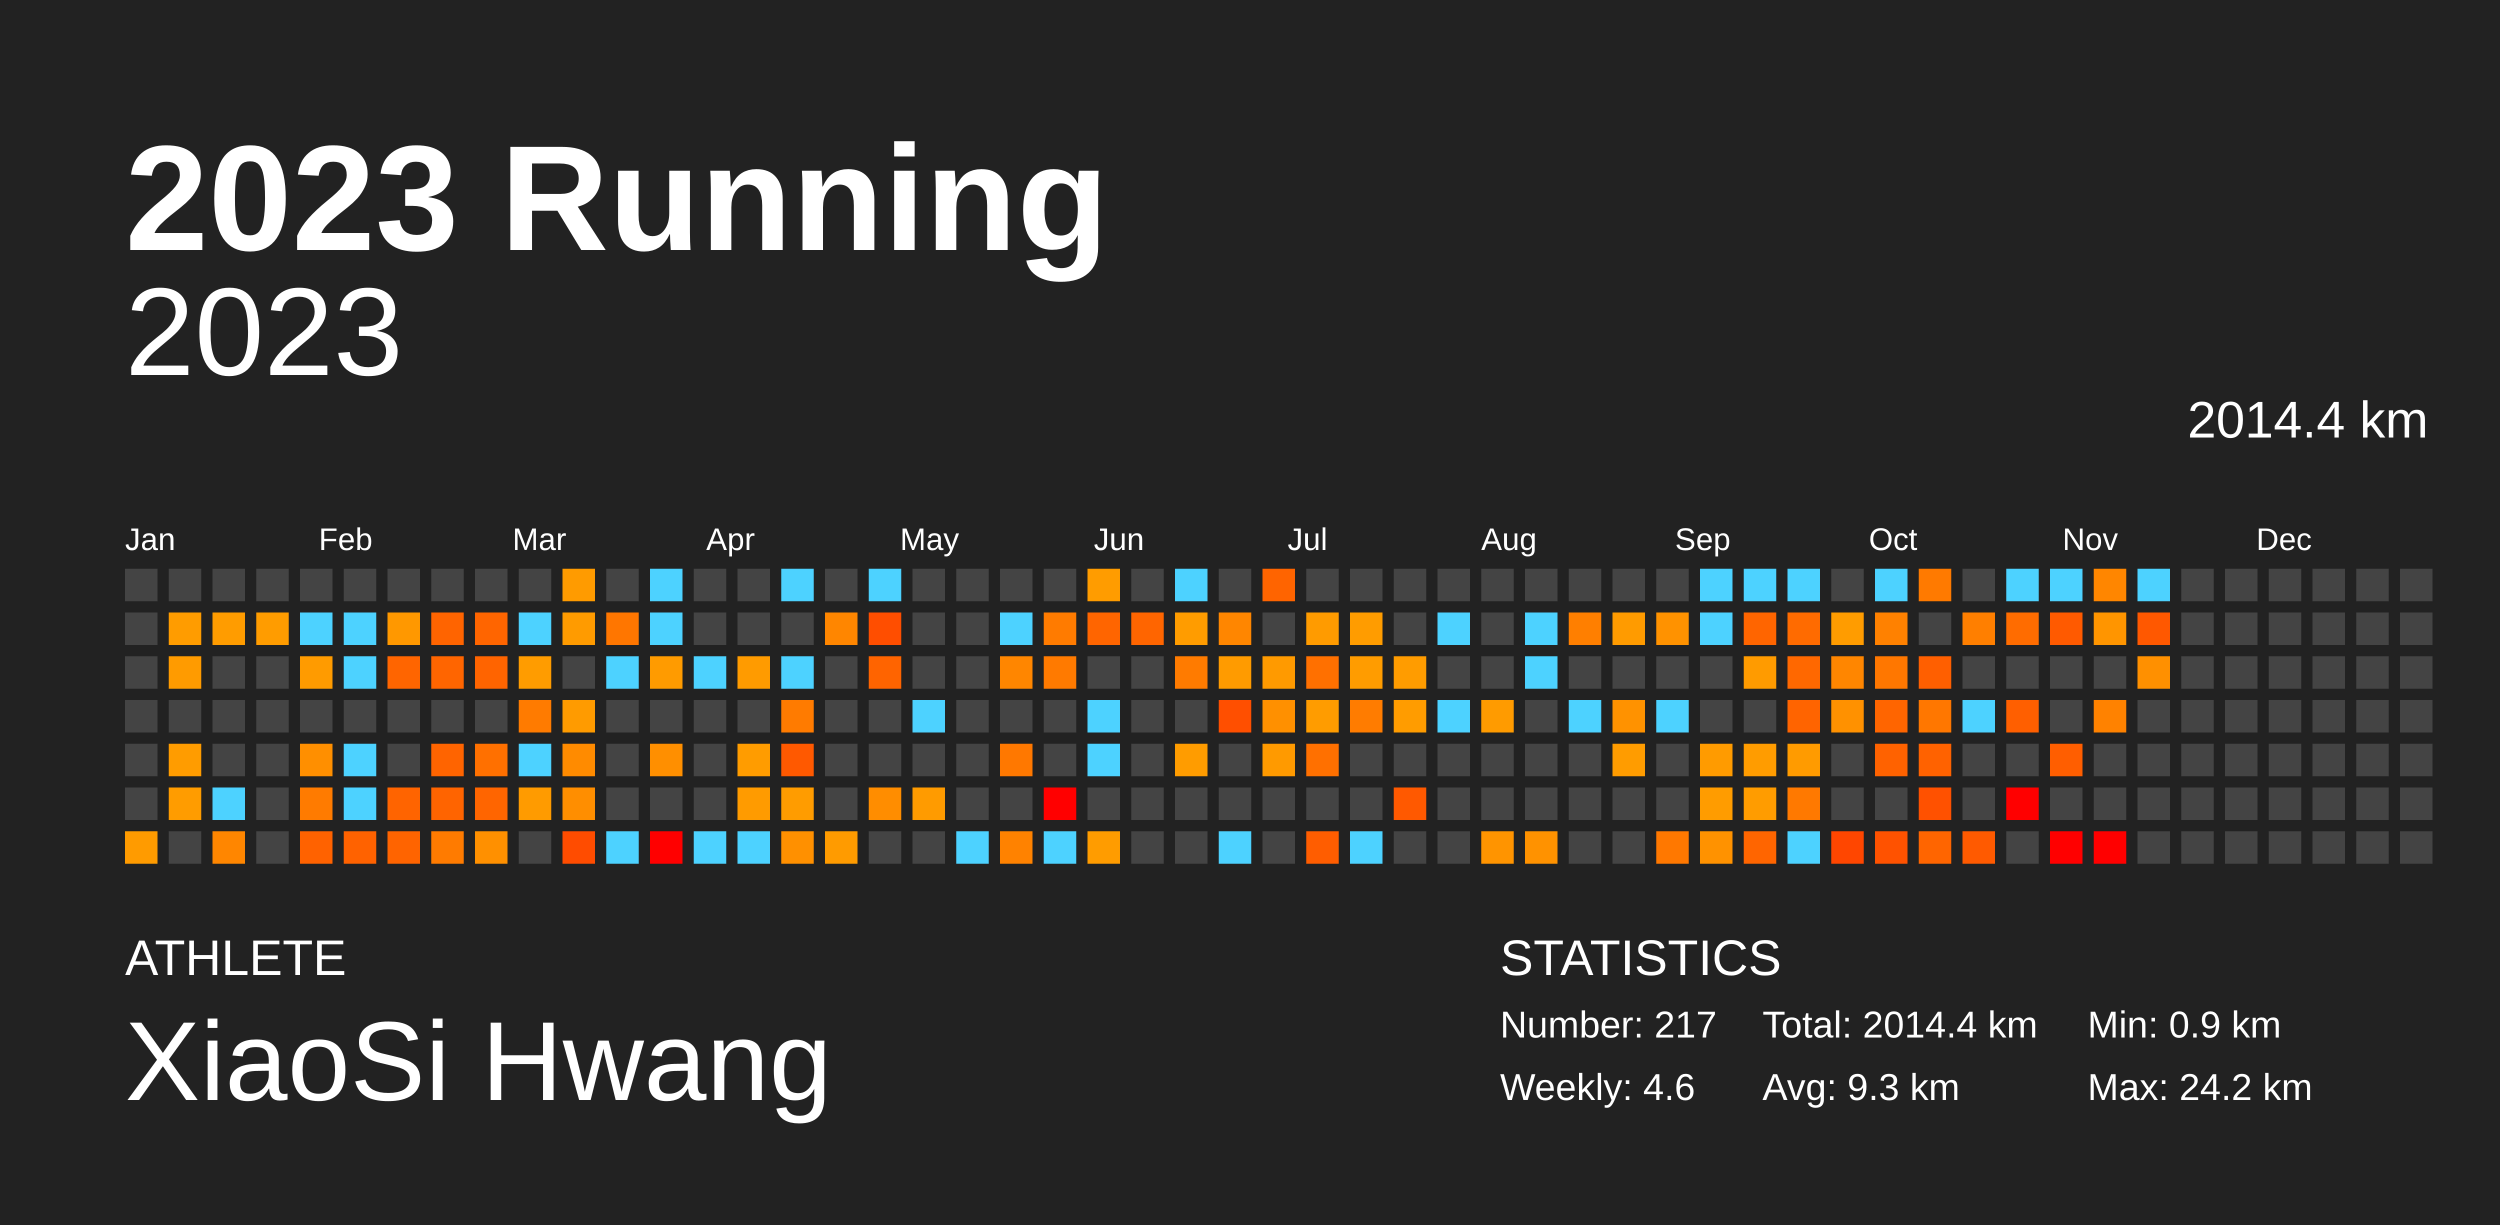
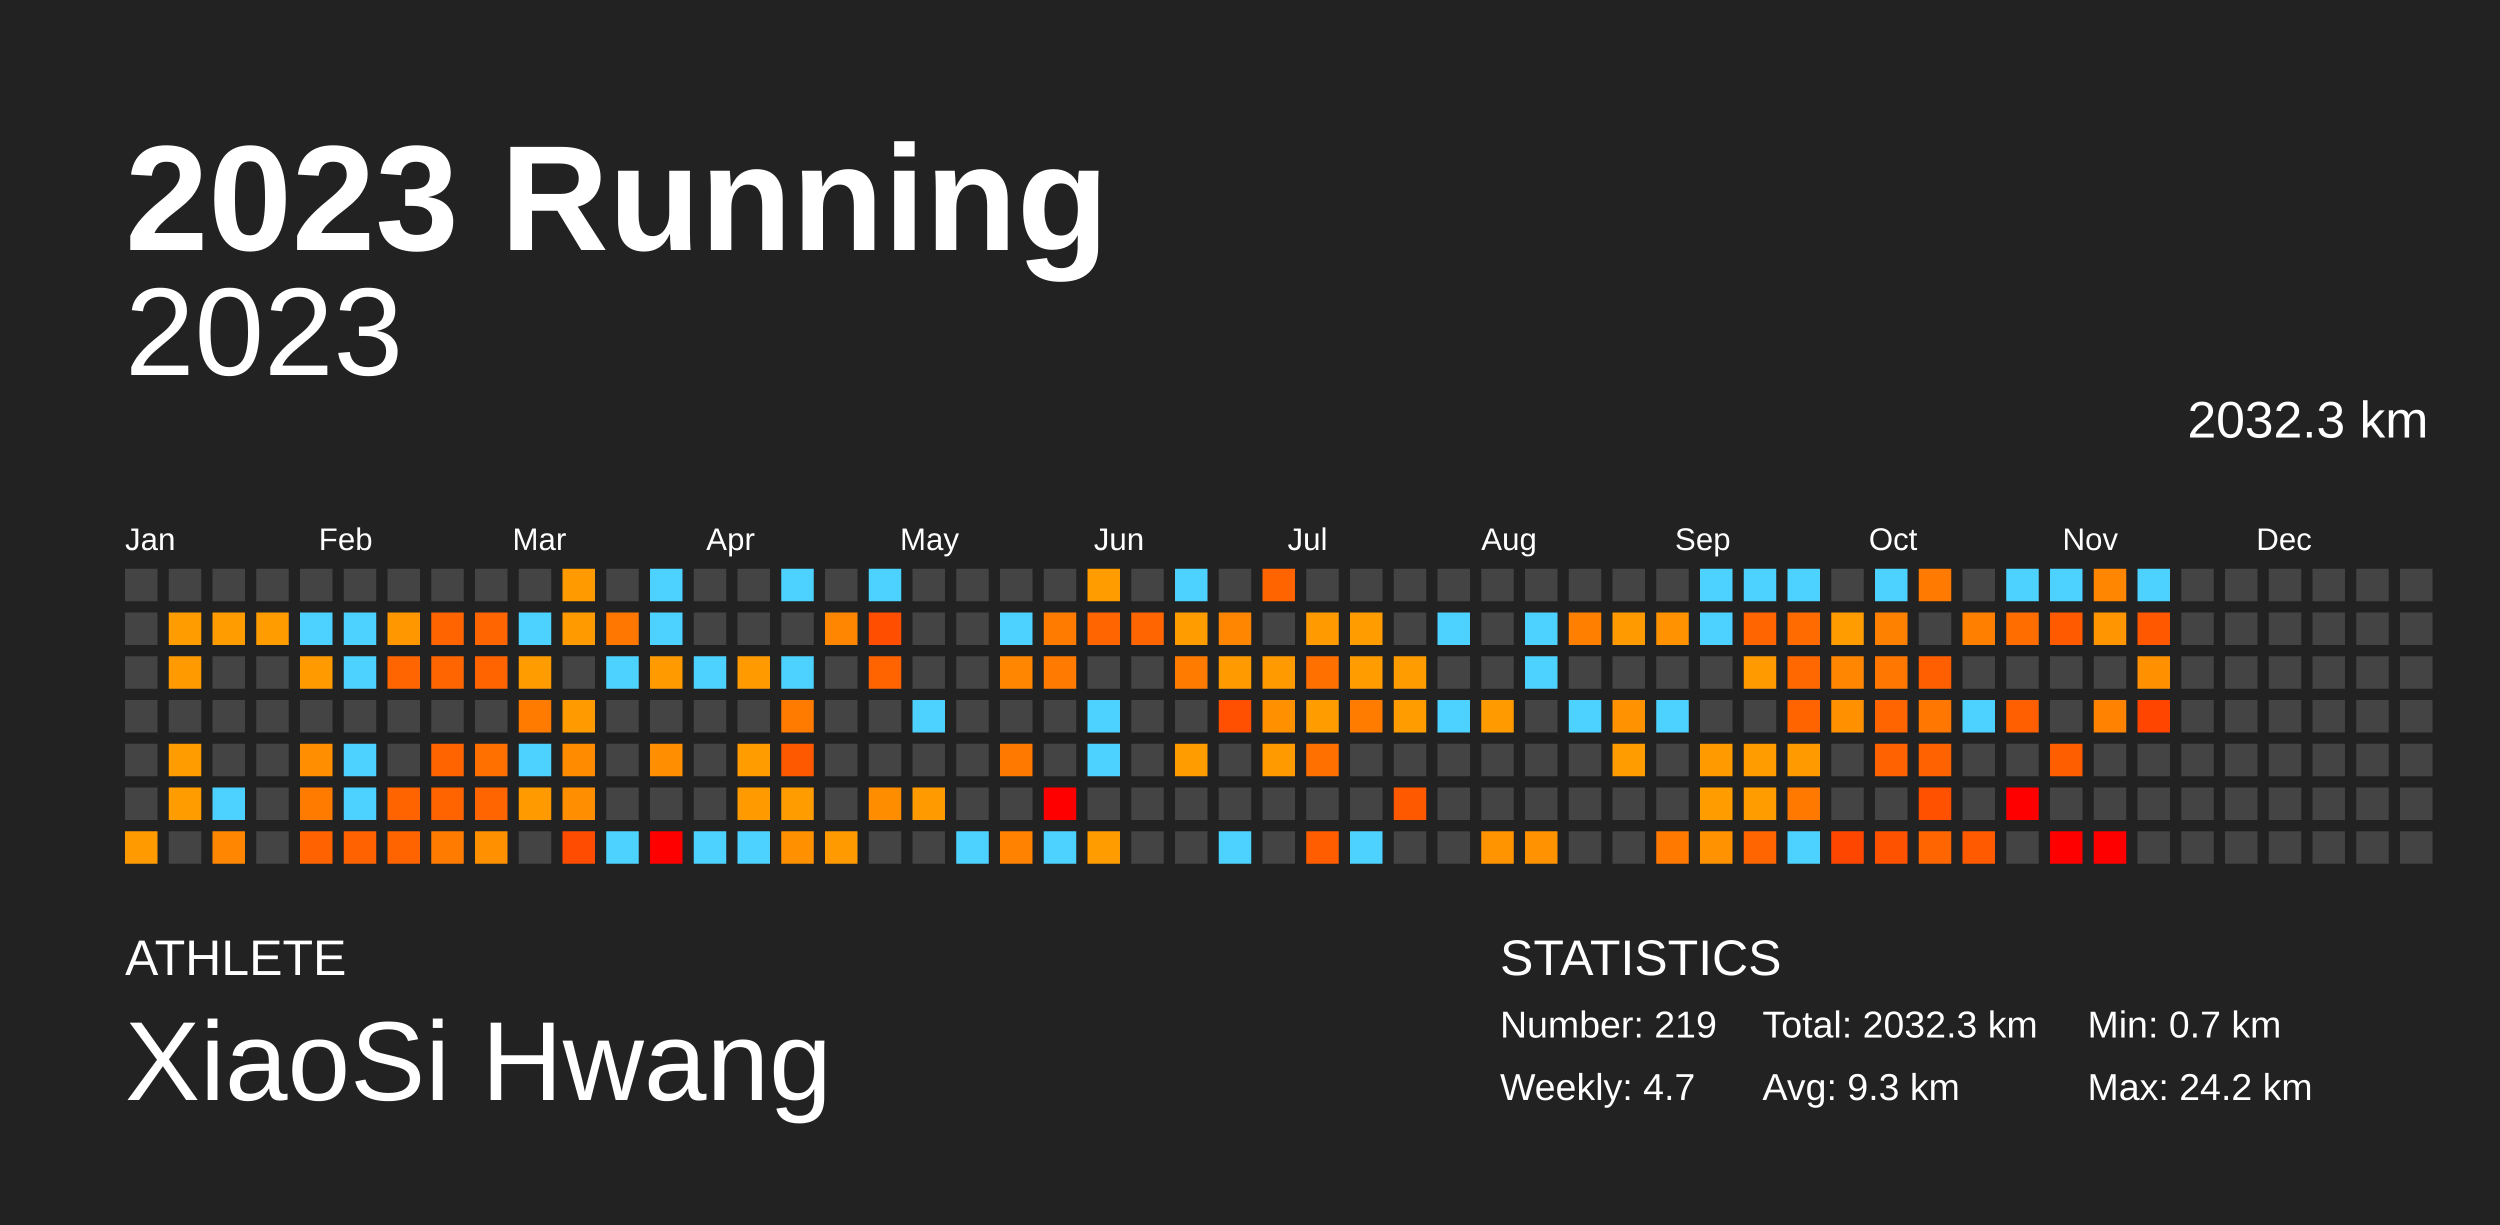
<svg xmlns="http://www.w3.org/2000/svg" baseProfile="full" height="98mm" version="1.1" viewBox="0,0,200,98" width="200mm">
  <defs />
  <rect fill="#222222" height="98" width="200" x="0" y="0" />
  <text fill="#FFFFFF" style="font-size:12px; font-family:Arial; font-weight:bold;" x="10" y="20">2023 Running</text>
  <text fill="#FFFFFF" style="font-size:4px; font-family:Arial" x="10" y="78">ATHLETE</text>
  <text fill="#FFFFFF" style="font-size:9px; font-family:Arial" x="10" y="88">XiaoSi Hwang</text>
  <text fill="#FFFFFF" style="font-size:4px; font-family:Arial" x="120" y="78">STATISTICS</text>
-   <text fill="#FFFFFF" style="font-size:3px; font-family:Arial" x="120" y="83">Number: 217</text>
-   <text fill="#FFFFFF" style="font-size:3px; font-family:Arial" x="120" y="88">Weekly: 4.6</text>
-   <text fill="#FFFFFF" style="font-size:3px; font-family:Arial" x="141" y="83">Total: 2014.4 km</text>
+   <text fill="#FFFFFF" style="font-size:3px; font-family:Arial" x="120" y="83">Number: 219</text>
+   <text fill="#FFFFFF" style="font-size:3px; font-family:Arial" x="120" y="88">Weekly: 4.7</text>
+   <text fill="#FFFFFF" style="font-size:3px; font-family:Arial" x="141" y="83">Total: 2032.3 km</text>
  <text fill="#FFFFFF" style="font-size:3px; font-family:Arial" x="141" y="88">Avg: 9.3 km</text>
-   <text fill="#FFFFFF" style="font-size:3px; font-family:Arial" x="167" y="83">Min: 0.9 km</text>
+   <text fill="#FFFFFF" style="font-size:3px; font-family:Arial" x="167" y="83">Min: 0.7 km</text>
  <text fill="#FFFFFF" style="font-size:3px; font-family:Arial" x="167" y="88">Max: 24.2 km</text>
  <text alignment-baseline="hanging" fill="#FFFFFF" style="font-size:10.0px; font-family:Arial;" x="10" y="30">2023</text>
-   <text alignment-baseline="hanging" fill="#FFFFFF" style="font-size:4.125px; font-family:Arial;" x="175" y="35">2014.4 km</text>
+   <text alignment-baseline="hanging" fill="#FFFFFF" style="font-size:4.125px; font-family:Arial;" x="175" y="35">2032.3 km</text>
  <text fill="#FFFFFF" style="font-size:2.5px; font-family:Arial" x="10.0" y="44">Jan</text>
  <text fill="#FFFFFF" style="font-size:2.5px; font-family:Arial" x="25.5" y="44">Feb</text>
  <text fill="#FFFFFF" style="font-size:2.5px; font-family:Arial" x="41.0" y="44">Mar</text>
  <text fill="#FFFFFF" style="font-size:2.5px; font-family:Arial" x="56.5" y="44">Apr</text>
  <text fill="#FFFFFF" style="font-size:2.5px; font-family:Arial" x="72.0" y="44">May</text>
  <text fill="#FFFFFF" style="font-size:2.5px; font-family:Arial" x="87.5" y="44">Jun</text>
  <text fill="#FFFFFF" style="font-size:2.5px; font-family:Arial" x="103.0" y="44">Jul</text>
  <text fill="#FFFFFF" style="font-size:2.5px; font-family:Arial" x="118.5" y="44">Aug</text>
  <text fill="#FFFFFF" style="font-size:2.5px; font-family:Arial" x="134.0" y="44">Sep</text>
  <text fill="#FFFFFF" style="font-size:2.5px; font-family:Arial" x="149.5" y="44">Oct</text>
  <text fill="#FFFFFF" style="font-size:2.5px; font-family:Arial" x="165.0" y="44">Nov</text>
  <text fill="#FFFFFF" style="font-size:2.5px; font-family:Arial" x="180.5" y="44">Dec</text>
  <rect fill="#444444" height="2.6" width="2.6" x="10.0" y="45.5" />
  <rect fill="#444444" height="2.6" width="2.6" x="10.0" y="49.0" />
  <rect fill="#444444" height="2.6" width="2.6" x="10.0" y="52.5" />
  <rect fill="#444444" height="2.6" width="2.6" x="10.0" y="56.0" />
  <rect fill="#444444" height="2.6" width="2.6" x="10.0" y="59.5" />
  <rect fill="#444444" height="2.6" width="2.6" x="10.0" y="63.0" />
  <rect fill="#ff9b00" height="2.6" width="2.6" x="10.0" y="66.5" />
  <rect fill="#444444" height="2.6" width="2.6" x="13.5" y="45.5" />
  <rect fill="#ff9c00" height="2.6" width="2.6" x="13.5" y="49.0" />
  <rect fill="#ff9b00" height="2.6" width="2.6" x="13.5" y="52.5" />
  <rect fill="#444444" height="2.6" width="2.6" x="13.5" y="56.0" />
  <rect fill="#ff9c00" height="2.6" width="2.6" x="13.5" y="59.5" />
  <rect fill="#ff9c00" height="2.6" width="2.6" x="13.5" y="63.0" />
  <rect fill="#444444" height="2.6" width="2.6" x="13.5" y="66.5" />
  <rect fill="#444444" height="2.6" width="2.6" x="17.0" y="45.5" />
  <rect fill="#ff9c00" height="2.6" width="2.6" x="17.0" y="49.0" />
  <rect fill="#444444" height="2.6" width="2.6" x="17.0" y="52.5" />
  <rect fill="#444444" height="2.6" width="2.6" x="17.0" y="56.0" />
  <rect fill="#444444" height="2.6" width="2.6" x="17.0" y="59.5" />
  <rect fill="#4dd2ff" height="2.6" width="2.6" x="17.0" y="63.0" />
  <rect fill="#ff8600" height="2.6" width="2.6" x="17.0" y="66.5" />
  <rect fill="#444444" height="2.6" width="2.6" x="20.5" y="45.5" />
  <rect fill="#ff9c00" height="2.6" width="2.6" x="20.5" y="49.0" />
  <rect fill="#444444" height="2.6" width="2.6" x="20.5" y="52.5" />
  <rect fill="#444444" height="2.6" width="2.6" x="20.5" y="56.0" />
  <rect fill="#444444" height="2.6" width="2.6" x="20.5" y="59.5" />
  <rect fill="#444444" height="2.6" width="2.6" x="20.5" y="63.0" />
  <rect fill="#444444" height="2.6" width="2.6" x="20.5" y="66.5" />
  <rect fill="#444444" height="2.6" width="2.6" x="24.0" y="45.5" />
  <rect fill="#4dd2ff" height="2.6" width="2.6" x="24.0" y="49.0" />
  <rect fill="#ff9b00" height="2.6" width="2.6" x="24.0" y="52.5" />
  <rect fill="#444444" height="2.6" width="2.6" x="24.0" y="56.0" />
  <rect fill="#ff8f00" height="2.6" width="2.6" x="24.0" y="59.5" />
  <rect fill="#ff7b00" height="2.6" width="2.6" x="24.0" y="63.0" />
  <rect fill="#ff6200" height="2.6" width="2.6" x="24.0" y="66.5" />
  <rect fill="#444444" height="2.6" width="2.6" x="27.5" y="45.5" />
  <rect fill="#4dd2ff" height="2.6" width="2.6" x="27.5" y="49.0" />
  <rect fill="#4dd2ff" height="2.6" width="2.6" x="27.5" y="52.5" />
  <rect fill="#444444" height="2.6" width="2.6" x="27.5" y="56.0" />
  <rect fill="#4dd2ff" height="2.6" width="2.6" x="27.5" y="59.5" />
  <rect fill="#4dd2ff" height="2.6" width="2.6" x="27.5" y="63.0" />
  <rect fill="#ff6200" height="2.6" width="2.6" x="27.5" y="66.5" />
  <rect fill="#444444" height="2.6" width="2.6" x="31.0" y="45.5" />
  <rect fill="#ff9800" height="2.6" width="2.6" x="31.0" y="49.0" />
  <rect fill="#ff6500" height="2.6" width="2.6" x="31.0" y="52.5" />
  <rect fill="#444444" height="2.6" width="2.6" x="31.0" y="56.0" />
  <rect fill="#444444" height="2.6" width="2.6" x="31.0" y="59.5" />
  <rect fill="#ff6400" height="2.6" width="2.6" x="31.0" y="63.0" />
  <rect fill="#ff6400" height="2.6" width="2.6" x="31.0" y="66.5" />
  <rect fill="#444444" height="2.6" width="2.6" x="34.5" y="45.5" />
  <rect fill="#ff6400" height="2.6" width="2.6" x="34.5" y="49.0" />
  <rect fill="#ff6500" height="2.6" width="2.6" x="34.5" y="52.5" />
  <rect fill="#444444" height="2.6" width="2.6" x="34.5" y="56.0" />
  <rect fill="#ff6400" height="2.6" width="2.6" x="34.5" y="59.5" />
  <rect fill="#ff6400" height="2.6" width="2.6" x="34.5" y="63.0" />
  <rect fill="#ff7b00" height="2.6" width="2.6" x="34.5" y="66.5" />
  <rect fill="#444444" height="2.6" width="2.6" x="38.0" y="45.5" />
  <rect fill="#ff6500" height="2.6" width="2.6" x="38.0" y="49.0" />
  <rect fill="#ff6400" height="2.6" width="2.6" x="38.0" y="52.5" />
  <rect fill="#444444" height="2.6" width="2.6" x="38.0" y="56.0" />
  <rect fill="#ff7000" height="2.6" width="2.6" x="38.0" y="59.5" />
  <rect fill="#ff6500" height="2.6" width="2.6" x="38.0" y="63.0" />
  <rect fill="#ff9000" height="2.6" width="2.6" x="38.0" y="66.5" />
  <rect fill="#444444" height="2.6" width="2.6" x="41.5" y="45.5" />
  <rect fill="#4dd2ff" height="2.6" width="2.6" x="41.5" y="49.0" />
  <rect fill="#ff9c00" height="2.6" width="2.6" x="41.5" y="52.5" />
  <rect fill="#ff7b00" height="2.6" width="2.6" x="41.5" y="56.0" />
  <rect fill="#4dd2ff" height="2.6" width="2.6" x="41.5" y="59.5" />
  <rect fill="#ff9b00" height="2.6" width="2.6" x="41.5" y="63.0" />
  <rect fill="#444444" height="2.6" width="2.6" x="41.5" y="66.5" />
  <rect fill="#ff9b00" height="2.6" width="2.6" x="45.0" y="45.5" />
  <rect fill="#ff9b00" height="2.6" width="2.6" x="45.0" y="49.0" />
  <rect fill="#444444" height="2.6" width="2.6" x="45.0" y="52.5" />
  <rect fill="#ff9b00" height="2.6" width="2.6" x="45.0" y="56.0" />
  <rect fill="#ff8b00" height="2.6" width="2.6" x="45.0" y="59.5" />
  <rect fill="#ff8e00" height="2.6" width="2.6" x="45.0" y="63.0" />
  <rect fill="#ff4c00" height="2.6" width="2.6" x="45.0" y="66.5" />
  <rect fill="#444444" height="2.6" width="2.6" x="48.5" y="45.5" />
  <rect fill="#ff7600" height="2.6" width="2.6" x="48.5" y="49.0" />
  <rect fill="#4dd2ff" height="2.6" width="2.6" x="48.5" y="52.5" />
  <rect fill="#444444" height="2.6" width="2.6" x="48.5" y="56.0" />
  <rect fill="#444444" height="2.6" width="2.6" x="48.5" y="59.5" />
  <rect fill="#444444" height="2.6" width="2.6" x="48.5" y="63.0" />
  <rect fill="#4dd2ff" height="2.6" width="2.6" x="48.5" y="66.5" />
  <rect fill="#4dd2ff" height="2.6" width="2.6" x="52.0" y="45.5" />
  <rect fill="#4dd2ff" height="2.6" width="2.6" x="52.0" y="49.0" />
  <rect fill="#ff9b00" height="2.6" width="2.6" x="52.0" y="52.5" />
  <rect fill="#444444" height="2.6" width="2.6" x="52.0" y="56.0" />
  <rect fill="#ff8f00" height="2.6" width="2.6" x="52.0" y="59.5" />
  <rect fill="#444444" height="2.6" width="2.6" x="52.0" y="63.0" />
  <rect fill="red" height="2.6" width="2.6" x="52.0" y="66.5" />
  <rect fill="#444444" height="2.6" width="2.6" x="55.5" y="45.5" />
  <rect fill="#444444" height="2.6" width="2.6" x="55.5" y="49.0" />
  <rect fill="#4dd2ff" height="2.6" width="2.6" x="55.5" y="52.5" />
  <rect fill="#444444" height="2.6" width="2.6" x="55.5" y="56.0" />
  <rect fill="#444444" height="2.6" width="2.6" x="55.5" y="59.5" />
  <rect fill="#444444" height="2.6" width="2.6" x="55.5" y="63.0" />
  <rect fill="#4dd2ff" height="2.6" width="2.6" x="55.5" y="66.5" />
  <rect fill="#444444" height="2.6" width="2.6" x="59.0" y="45.5" />
  <rect fill="#444444" height="2.6" width="2.6" x="59.0" y="49.0" />
  <rect fill="#ff9b00" height="2.6" width="2.6" x="59.0" y="52.5" />
  <rect fill="#444444" height="2.6" width="2.6" x="59.0" y="56.0" />
  <rect fill="#ff9c00" height="2.6" width="2.6" x="59.0" y="59.5" />
  <rect fill="#ff9b00" height="2.6" width="2.6" x="59.0" y="63.0" />
  <rect fill="#4dd2ff" height="2.6" width="2.6" x="59.0" y="66.5" />
  <rect fill="#4dd2ff" height="2.6" width="2.6" x="62.5" y="45.5" />
  <rect fill="#444444" height="2.6" width="2.6" x="62.5" y="49.0" />
  <rect fill="#4dd2ff" height="2.6" width="2.6" x="62.5" y="52.5" />
  <rect fill="#ff7b00" height="2.6" width="2.6" x="62.5" y="56.0" />
  <rect fill="#ff5900" height="2.6" width="2.6" x="62.5" y="59.5" />
  <rect fill="#ff9c00" height="2.6" width="2.6" x="62.5" y="63.0" />
  <rect fill="#ff9000" height="2.6" width="2.6" x="62.5" y="66.5" />
  <rect fill="#444444" height="2.6" width="2.6" x="66.0" y="45.5" />
  <rect fill="#ff8600" height="2.6" width="2.6" x="66.0" y="49.0" />
  <rect fill="#444444" height="2.6" width="2.6" x="66.0" y="52.5" />
  <rect fill="#444444" height="2.6" width="2.6" x="66.0" y="56.0" />
  <rect fill="#444444" height="2.6" width="2.6" x="66.0" y="59.5" />
  <rect fill="#444444" height="2.6" width="2.6" x="66.0" y="63.0" />
  <rect fill="#ff9b00" height="2.6" width="2.6" x="66.0" y="66.5" />
  <rect fill="#4dd2ff" height="2.6" width="2.6" x="69.5" y="45.5" />
  <rect fill="#ff4e00" height="2.6" width="2.6" x="69.5" y="49.0" />
  <rect fill="#ff6400" height="2.6" width="2.6" x="69.5" y="52.5" />
  <rect fill="#444444" height="2.6" width="2.6" x="69.5" y="56.0" />
  <rect fill="#444444" height="2.6" width="2.6" x="69.5" y="59.5" />
  <rect fill="#ff8d00" height="2.6" width="2.6" x="69.5" y="63.0" />
  <rect fill="#444444" height="2.6" width="2.6" x="69.5" y="66.5" />
  <rect fill="#444444" height="2.6" width="2.6" x="73.0" y="45.5" />
  <rect fill="#444444" height="2.6" width="2.6" x="73.0" y="49.0" />
  <rect fill="#444444" height="2.6" width="2.6" x="73.0" y="52.5" />
  <rect fill="#4dd2ff" height="2.6" width="2.6" x="73.0" y="56.0" />
  <rect fill="#444444" height="2.6" width="2.6" x="73.0" y="59.5" />
  <rect fill="#ff9b00" height="2.6" width="2.6" x="73.0" y="63.0" />
  <rect fill="#444444" height="2.6" width="2.6" x="73.0" y="66.5" />
  <rect fill="#444444" height="2.6" width="2.6" x="76.5" y="45.5" />
  <rect fill="#444444" height="2.6" width="2.6" x="76.5" y="49.0" />
  <rect fill="#444444" height="2.6" width="2.6" x="76.5" y="52.5" />
  <rect fill="#444444" height="2.6" width="2.6" x="76.5" y="56.0" />
  <rect fill="#444444" height="2.6" width="2.6" x="76.5" y="59.5" />
  <rect fill="#444444" height="2.6" width="2.6" x="76.5" y="63.0" />
  <rect fill="#4dd2ff" height="2.6" width="2.6" x="76.5" y="66.5" />
  <rect fill="#444444" height="2.6" width="2.6" x="80.0" y="45.5" />
  <rect fill="#4dd2ff" height="2.6" width="2.6" x="80.0" y="49.0" />
  <rect fill="#ff8600" height="2.6" width="2.6" x="80.0" y="52.5" />
  <rect fill="#444444" height="2.6" width="2.6" x="80.0" y="56.0" />
  <rect fill="#ff7800" height="2.6" width="2.6" x="80.0" y="59.5" />
  <rect fill="#444444" height="2.6" width="2.6" x="80.0" y="63.0" />
  <rect fill="#ff8200" height="2.6" width="2.6" x="80.0" y="66.5" />
  <rect fill="#444444" height="2.6" width="2.6" x="83.5" y="45.5" />
  <rect fill="#ff7b00" height="2.6" width="2.6" x="83.5" y="49.0" />
  <rect fill="#ff7a00" height="2.6" width="2.6" x="83.5" y="52.5" />
  <rect fill="#444444" height="2.6" width="2.6" x="83.5" y="56.0" />
  <rect fill="#444444" height="2.6" width="2.6" x="83.5" y="59.5" />
  <rect fill="red" height="2.6" width="2.6" x="83.5" y="63.0" />
  <rect fill="#4dd2ff" height="2.6" width="2.6" x="83.5" y="66.5" />
  <rect fill="#ff9c00" height="2.6" width="2.6" x="87.0" y="45.5" />
  <rect fill="#ff6500" height="2.6" width="2.6" x="87.0" y="49.0" />
  <rect fill="#444444" height="2.6" width="2.6" x="87.0" y="52.5" />
  <rect fill="#4dd2ff" height="2.6" width="2.6" x="87.0" y="56.0" />
  <rect fill="#4dd2ff" height="2.6" width="2.6" x="87.0" y="59.5" />
  <rect fill="#444444" height="2.6" width="2.6" x="87.0" y="63.0" />
  <rect fill="#ff9c00" height="2.6" width="2.6" x="87.0" y="66.5" />
  <rect fill="#444444" height="2.6" width="2.6" x="90.5" y="45.5" />
  <rect fill="#ff6500" height="2.6" width="2.6" x="90.5" y="49.0" />
  <rect fill="#444444" height="2.6" width="2.6" x="90.5" y="52.5" />
  <rect fill="#444444" height="2.6" width="2.6" x="90.5" y="56.0" />
  <rect fill="#444444" height="2.6" width="2.6" x="90.5" y="59.5" />
  <rect fill="#444444" height="2.6" width="2.6" x="90.5" y="63.0" />
  <rect fill="#444444" height="2.6" width="2.6" x="90.5" y="66.5" />
  <rect fill="#4dd2ff" height="2.6" width="2.6" x="94.0" y="45.5" />
  <rect fill="#ff9c00" height="2.6" width="2.6" x="94.0" y="49.0" />
  <rect fill="#ff7b00" height="2.6" width="2.6" x="94.0" y="52.5" />
  <rect fill="#444444" height="2.6" width="2.6" x="94.0" y="56.0" />
  <rect fill="#ff9c00" height="2.6" width="2.6" x="94.0" y="59.5" />
  <rect fill="#444444" height="2.6" width="2.6" x="94.0" y="63.0" />
  <rect fill="#444444" height="2.6" width="2.6" x="94.0" y="66.5" />
  <rect fill="#444444" height="2.6" width="2.6" x="97.5" y="45.5" />
  <rect fill="#ff8600" height="2.6" width="2.6" x="97.5" y="49.0" />
  <rect fill="#ff9b00" height="2.6" width="2.6" x="97.5" y="52.5" />
  <rect fill="#ff4f00" height="2.6" width="2.6" x="97.5" y="56.0" />
  <rect fill="#444444" height="2.6" width="2.6" x="97.5" y="59.5" />
  <rect fill="#444444" height="2.6" width="2.6" x="97.5" y="63.0" />
  <rect fill="#4dd2ff" height="2.6" width="2.6" x="97.5" y="66.5" />
  <rect fill="#ff6400" height="2.6" width="2.6" x="101.0" y="45.5" />
  <rect fill="#444444" height="2.6" width="2.6" x="101.0" y="49.0" />
  <rect fill="#ff9a00" height="2.6" width="2.6" x="101.0" y="52.5" />
  <rect fill="#ff9000" height="2.6" width="2.6" x="101.0" y="56.0" />
  <rect fill="#ff9a00" height="2.6" width="2.6" x="101.0" y="59.5" />
  <rect fill="#444444" height="2.6" width="2.6" x="101.0" y="63.0" />
  <rect fill="#444444" height="2.6" width="2.6" x="101.0" y="66.5" />
  <rect fill="#444444" height="2.6" width="2.6" x="104.5" y="45.5" />
  <rect fill="#ff9b00" height="2.6" width="2.6" x="104.5" y="49.0" />
  <rect fill="#ff7000" height="2.6" width="2.6" x="104.5" y="52.5" />
  <rect fill="#ff9c00" height="2.6" width="2.6" x="104.5" y="56.0" />
  <rect fill="#ff7000" height="2.6" width="2.6" x="104.5" y="59.5" />
  <rect fill="#444444" height="2.6" width="2.6" x="104.5" y="63.0" />
  <rect fill="#ff5d00" height="2.6" width="2.6" x="104.5" y="66.5" />
  <rect fill="#444444" height="2.6" width="2.6" x="108.0" y="45.5" />
  <rect fill="#ff9c00" height="2.6" width="2.6" x="108.0" y="49.0" />
  <rect fill="#ff9c00" height="2.6" width="2.6" x="108.0" y="52.5" />
  <rect fill="#ff7c00" height="2.6" width="2.6" x="108.0" y="56.0" />
  <rect fill="#444444" height="2.6" width="2.6" x="108.0" y="59.5" />
  <rect fill="#444444" height="2.6" width="2.6" x="108.0" y="63.0" />
  <rect fill="#4dd2ff" height="2.6" width="2.6" x="108.0" y="66.5" />
  <rect fill="#444444" height="2.6" width="2.6" x="111.5" y="45.5" />
  <rect fill="#444444" height="2.6" width="2.6" x="111.5" y="49.0" />
  <rect fill="#ff9c00" height="2.6" width="2.6" x="111.5" y="52.5" />
  <rect fill="#ff9c00" height="2.6" width="2.6" x="111.5" y="56.0" />
  <rect fill="#444444" height="2.6" width="2.6" x="111.5" y="59.5" />
  <rect fill="#ff5900" height="2.6" width="2.6" x="111.5" y="63.0" />
  <rect fill="#444444" height="2.6" width="2.6" x="111.5" y="66.5" />
  <rect fill="#444444" height="2.6" width="2.6" x="115.0" y="45.5" />
  <rect fill="#4dd2ff" height="2.6" width="2.6" x="115.0" y="49.0" />
  <rect fill="#444444" height="2.6" width="2.6" x="115.0" y="52.5" />
  <rect fill="#4dd2ff" height="2.6" width="2.6" x="115.0" y="56.0" />
  <rect fill="#444444" height="2.6" width="2.6" x="115.0" y="59.5" />
  <rect fill="#444444" height="2.6" width="2.6" x="115.0" y="63.0" />
  <rect fill="#444444" height="2.6" width="2.6" x="115.0" y="66.5" />
  <rect fill="#444444" height="2.6" width="2.6" x="118.5" y="45.5" />
  <rect fill="#444444" height="2.6" width="2.6" x="118.5" y="49.0" />
  <rect fill="#444444" height="2.6" width="2.6" x="118.5" y="52.5" />
  <rect fill="#ff9b00" height="2.6" width="2.6" x="118.5" y="56.0" />
  <rect fill="#444444" height="2.6" width="2.6" x="118.5" y="59.5" />
  <rect fill="#444444" height="2.6" width="2.6" x="118.5" y="63.0" />
  <rect fill="#ff9400" height="2.6" width="2.6" x="118.5" y="66.5" />
  <rect fill="#444444" height="2.6" width="2.6" x="122.0" y="45.5" />
  <rect fill="#4dd2ff" height="2.6" width="2.6" x="122.0" y="49.0" />
  <rect fill="#4dd2ff" height="2.6" width="2.6" x="122.0" y="52.5" />
  <rect fill="#444444" height="2.6" width="2.6" x="122.0" y="56.0" />
  <rect fill="#444444" height="2.6" width="2.6" x="122.0" y="59.5" />
  <rect fill="#444444" height="2.6" width="2.6" x="122.0" y="63.0" />
  <rect fill="#ff9200" height="2.6" width="2.6" x="122.0" y="66.5" />
  <rect fill="#444444" height="2.6" width="2.6" x="125.5" y="45.5" />
  <rect fill="#ff7f00" height="2.6" width="2.6" x="125.5" y="49.0" />
  <rect fill="#444444" height="2.6" width="2.6" x="125.5" y="52.5" />
  <rect fill="#4dd2ff" height="2.6" width="2.6" x="125.5" y="56.0" />
  <rect fill="#444444" height="2.6" width="2.6" x="125.5" y="59.5" />
  <rect fill="#444444" height="2.6" width="2.6" x="125.5" y="63.0" />
  <rect fill="#444444" height="2.6" width="2.6" x="125.5" y="66.5" />
  <rect fill="#444444" height="2.6" width="2.6" x="129.0" y="45.5" />
  <rect fill="#ff9b00" height="2.6" width="2.6" x="129.0" y="49.0" />
  <rect fill="#444444" height="2.6" width="2.6" x="129.0" y="52.5" />
  <rect fill="#ff9200" height="2.6" width="2.6" x="129.0" y="56.0" />
  <rect fill="#ff9c00" height="2.6" width="2.6" x="129.0" y="59.5" />
  <rect fill="#444444" height="2.6" width="2.6" x="129.0" y="63.0" />
  <rect fill="#444444" height="2.6" width="2.6" x="129.0" y="66.5" />
  <rect fill="#444444" height="2.6" width="2.6" x="132.5" y="45.5" />
  <rect fill="#ff9200" height="2.6" width="2.6" x="132.5" y="49.0" />
  <rect fill="#444444" height="2.6" width="2.6" x="132.5" y="52.5" />
  <rect fill="#4dd2ff" height="2.6" width="2.6" x="132.5" y="56.0" />
  <rect fill="#444444" height="2.6" width="2.6" x="132.5" y="59.5" />
  <rect fill="#444444" height="2.6" width="2.6" x="132.5" y="63.0" />
  <rect fill="#ff7800" height="2.6" width="2.6" x="132.5" y="66.5" />
  <rect fill="#4dd2ff" height="2.6" width="2.6" x="136.0" y="45.5" />
  <rect fill="#4dd2ff" height="2.6" width="2.6" x="136.0" y="49.0" />
  <rect fill="#444444" height="2.6" width="2.6" x="136.0" y="52.5" />
  <rect fill="#444444" height="2.6" width="2.6" x="136.0" y="56.0" />
  <rect fill="#ff9b00" height="2.6" width="2.6" x="136.0" y="59.5" />
  <rect fill="#ff9c00" height="2.6" width="2.6" x="136.0" y="63.0" />
  <rect fill="#ff9200" height="2.6" width="2.6" x="136.0" y="66.5" />
  <rect fill="#4dd2ff" height="2.6" width="2.6" x="139.5" y="45.5" />
  <rect fill="#ff6500" height="2.6" width="2.6" x="139.5" y="49.0" />
  <rect fill="#ff9b00" height="2.6" width="2.6" x="139.5" y="52.5" />
  <rect fill="#444444" height="2.6" width="2.6" x="139.5" y="56.0" />
  <rect fill="#ff9c00" height="2.6" width="2.6" x="139.5" y="59.5" />
  <rect fill="#ff9c00" height="2.6" width="2.6" x="139.5" y="63.0" />
  <rect fill="#ff6500" height="2.6" width="2.6" x="139.5" y="66.5" />
  <rect fill="#4dd2ff" height="2.6" width="2.6" x="143.0" y="45.5" />
  <rect fill="#ff6b00" height="2.6" width="2.6" x="143.0" y="49.0" />
  <rect fill="#ff6800" height="2.6" width="2.6" x="143.0" y="52.5" />
  <rect fill="#ff6400" height="2.6" width="2.6" x="143.0" y="56.0" />
  <rect fill="#ff9b00" height="2.6" width="2.6" x="143.0" y="59.5" />
  <rect fill="#ff7900" height="2.6" width="2.6" x="143.0" y="63.0" />
  <rect fill="#4dd2ff" height="2.6" width="2.6" x="143.0" y="66.5" />
  <rect fill="#444444" height="2.6" width="2.6" x="146.5" y="45.5" />
  <rect fill="#ff9c00" height="2.6" width="2.6" x="146.5" y="49.0" />
  <rect fill="#ff8600" height="2.6" width="2.6" x="146.5" y="52.5" />
  <rect fill="#ff9100" height="2.6" width="2.6" x="146.5" y="56.0" />
  <rect fill="#444444" height="2.6" width="2.6" x="146.5" y="59.5" />
  <rect fill="#444444" height="2.6" width="2.6" x="146.5" y="63.0" />
  <rect fill="#ff4600" height="2.6" width="2.6" x="146.5" y="66.5" />
  <rect fill="#4dd2ff" height="2.6" width="2.6" x="150.0" y="45.5" />
  <rect fill="#ff8100" height="2.6" width="2.6" x="150.0" y="49.0" />
  <rect fill="#ff7700" height="2.6" width="2.6" x="150.0" y="52.5" />
  <rect fill="#ff6500" height="2.6" width="2.6" x="150.0" y="56.0" />
  <rect fill="#ff6200" height="2.6" width="2.6" x="150.0" y="59.5" />
  <rect fill="#444444" height="2.6" width="2.6" x="150.0" y="63.0" />
  <rect fill="#ff5200" height="2.6" width="2.6" x="150.0" y="66.5" />
  <rect fill="#ff7a00" height="2.6" width="2.6" x="153.5" y="45.5" />
  <rect fill="#444444" height="2.6" width="2.6" x="153.5" y="49.0" />
  <rect fill="#ff5f00" height="2.6" width="2.6" x="153.5" y="52.5" />
  <rect fill="#ff7700" height="2.6" width="2.6" x="153.5" y="56.0" />
  <rect fill="#ff6200" height="2.6" width="2.6" x="153.5" y="59.5" />
  <rect fill="#ff5100" height="2.6" width="2.6" x="153.5" y="63.0" />
  <rect fill="#ff6500" height="2.6" width="2.6" x="153.5" y="66.5" />
  <rect fill="#444444" height="2.6" width="2.6" x="157.0" y="45.5" />
  <rect fill="#ff7f00" height="2.6" width="2.6" x="157.0" y="49.0" />
  <rect fill="#444444" height="2.6" width="2.6" x="157.0" y="52.5" />
  <rect fill="#4dd2ff" height="2.6" width="2.6" x="157.0" y="56.0" />
  <rect fill="#444444" height="2.6" width="2.6" x="157.0" y="59.5" />
  <rect fill="#444444" height="2.6" width="2.6" x="157.0" y="63.0" />
  <rect fill="#ff5a00" height="2.6" width="2.6" x="157.0" y="66.5" />
  <rect fill="#4dd2ff" height="2.6" width="2.6" x="160.5" y="45.5" />
  <rect fill="#ff6c00" height="2.6" width="2.6" x="160.5" y="49.0" />
  <rect fill="#444444" height="2.6" width="2.6" x="160.5" y="52.5" />
  <rect fill="#ff5f00" height="2.6" width="2.6" x="160.5" y="56.0" />
  <rect fill="#444444" height="2.6" width="2.6" x="160.5" y="59.5" />
  <rect fill="red" height="2.6" width="2.6" x="160.5" y="63.0" />
  <rect fill="#444444" height="2.6" width="2.6" x="160.5" y="66.5" />
  <rect fill="#4dd2ff" height="2.6" width="2.6" x="164.0" y="45.5" />
  <rect fill="#ff5a00" height="2.6" width="2.6" x="164.0" y="49.0" />
  <rect fill="#444444" height="2.6" width="2.6" x="164.0" y="52.5" />
  <rect fill="#444444" height="2.6" width="2.6" x="164.0" y="56.0" />
  <rect fill="#ff5e00" height="2.6" width="2.6" x="164.0" y="59.5" />
  <rect fill="#444444" height="2.6" width="2.6" x="164.0" y="63.0" />
  <rect fill="red" height="2.6" width="2.6" x="164.0" y="66.5" />
  <rect fill="#ff8600" height="2.6" width="2.6" x="167.5" y="45.5" />
  <rect fill="#ff9500" height="2.6" width="2.6" x="167.5" y="49.0" />
  <rect fill="#444444" height="2.6" width="2.6" x="167.5" y="52.5" />
  <rect fill="#ff8200" height="2.6" width="2.6" x="167.5" y="56.0" />
  <rect fill="#444444" height="2.6" width="2.6" x="167.5" y="59.5" />
  <rect fill="#444444" height="2.6" width="2.6" x="167.5" y="63.0" />
  <rect fill="red" height="2.6" width="2.6" x="167.5" y="66.5" />
  <rect fill="#4dd2ff" height="2.6" width="2.6" x="171.0" y="45.5" />
  <rect fill="#ff5800" height="2.6" width="2.6" x="171.0" y="49.0" />
  <rect fill="#ff9000" height="2.6" width="2.6" x="171.0" y="52.5" />
-   <rect fill="#444444" height="2.6" width="2.6" x="171.0" y="56.0" />
+   <rect fill="#ff4500" height="2.6" width="2.6" x="171.0" y="56.0" />
  <rect fill="#444444" height="2.6" width="2.6" x="171.0" y="59.5" />
  <rect fill="#444444" height="2.6" width="2.6" x="171.0" y="63.0" />
  <rect fill="#444444" height="2.6" width="2.6" x="171.0" y="66.5" />
  <rect fill="#444444" height="2.6" width="2.6" x="174.5" y="45.5" />
  <rect fill="#444444" height="2.6" width="2.6" x="174.5" y="49.0" />
  <rect fill="#444444" height="2.6" width="2.6" x="174.5" y="52.5" />
  <rect fill="#444444" height="2.6" width="2.6" x="174.5" y="56.0" />
  <rect fill="#444444" height="2.6" width="2.6" x="174.5" y="59.5" />
  <rect fill="#444444" height="2.6" width="2.6" x="174.5" y="63.0" />
  <rect fill="#444444" height="2.6" width="2.6" x="174.5" y="66.5" />
  <rect fill="#444444" height="2.6" width="2.6" x="178.0" y="45.5" />
  <rect fill="#444444" height="2.6" width="2.6" x="178.0" y="49.0" />
  <rect fill="#444444" height="2.6" width="2.6" x="178.0" y="52.5" />
  <rect fill="#444444" height="2.6" width="2.6" x="178.0" y="56.0" />
  <rect fill="#444444" height="2.6" width="2.6" x="178.0" y="59.5" />
  <rect fill="#444444" height="2.6" width="2.6" x="178.0" y="63.0" />
  <rect fill="#444444" height="2.6" width="2.6" x="178.0" y="66.5" />
  <rect fill="#444444" height="2.6" width="2.6" x="181.5" y="45.5" />
  <rect fill="#444444" height="2.6" width="2.6" x="181.5" y="49.0" />
  <rect fill="#444444" height="2.6" width="2.6" x="181.5" y="52.5" />
  <rect fill="#444444" height="2.6" width="2.6" x="181.5" y="56.0" />
  <rect fill="#444444" height="2.6" width="2.6" x="181.5" y="59.5" />
  <rect fill="#444444" height="2.6" width="2.6" x="181.5" y="63.0" />
  <rect fill="#444444" height="2.6" width="2.6" x="181.5" y="66.5" />
  <rect fill="#444444" height="2.6" width="2.6" x="185.0" y="45.5" />
  <rect fill="#444444" height="2.6" width="2.6" x="185.0" y="49.0" />
  <rect fill="#444444" height="2.6" width="2.6" x="185.0" y="52.5" />
  <rect fill="#444444" height="2.6" width="2.6" x="185.0" y="56.0" />
  <rect fill="#444444" height="2.6" width="2.6" x="185.0" y="59.5" />
  <rect fill="#444444" height="2.6" width="2.6" x="185.0" y="63.0" />
  <rect fill="#444444" height="2.6" width="2.6" x="185.0" y="66.5" />
  <rect fill="#444444" height="2.6" width="2.6" x="188.5" y="45.5" />
  <rect fill="#444444" height="2.6" width="2.6" x="188.5" y="49.0" />
  <rect fill="#444444" height="2.6" width="2.6" x="188.5" y="52.5" />
  <rect fill="#444444" height="2.6" width="2.6" x="188.5" y="56.0" />
  <rect fill="#444444" height="2.6" width="2.6" x="188.5" y="59.5" />
  <rect fill="#444444" height="2.6" width="2.6" x="188.5" y="63.0" />
  <rect fill="#444444" height="2.6" width="2.6" x="188.5" y="66.5" />
  <rect fill="#444444" height="2.6" width="2.6" x="192.0" y="45.5" />
  <rect fill="#444444" height="2.6" width="2.6" x="192.0" y="49.0" />
  <rect fill="#444444" height="2.6" width="2.6" x="192.0" y="52.5" />
  <rect fill="#444444" height="2.6" width="2.6" x="192.0" y="56.0" />
  <rect fill="#444444" height="2.6" width="2.6" x="192.0" y="59.5" />
  <rect fill="#444444" height="2.6" width="2.6" x="192.0" y="63.0" />
  <rect fill="#444444" height="2.6" width="2.6" x="192.0" y="66.5" />
</svg>
